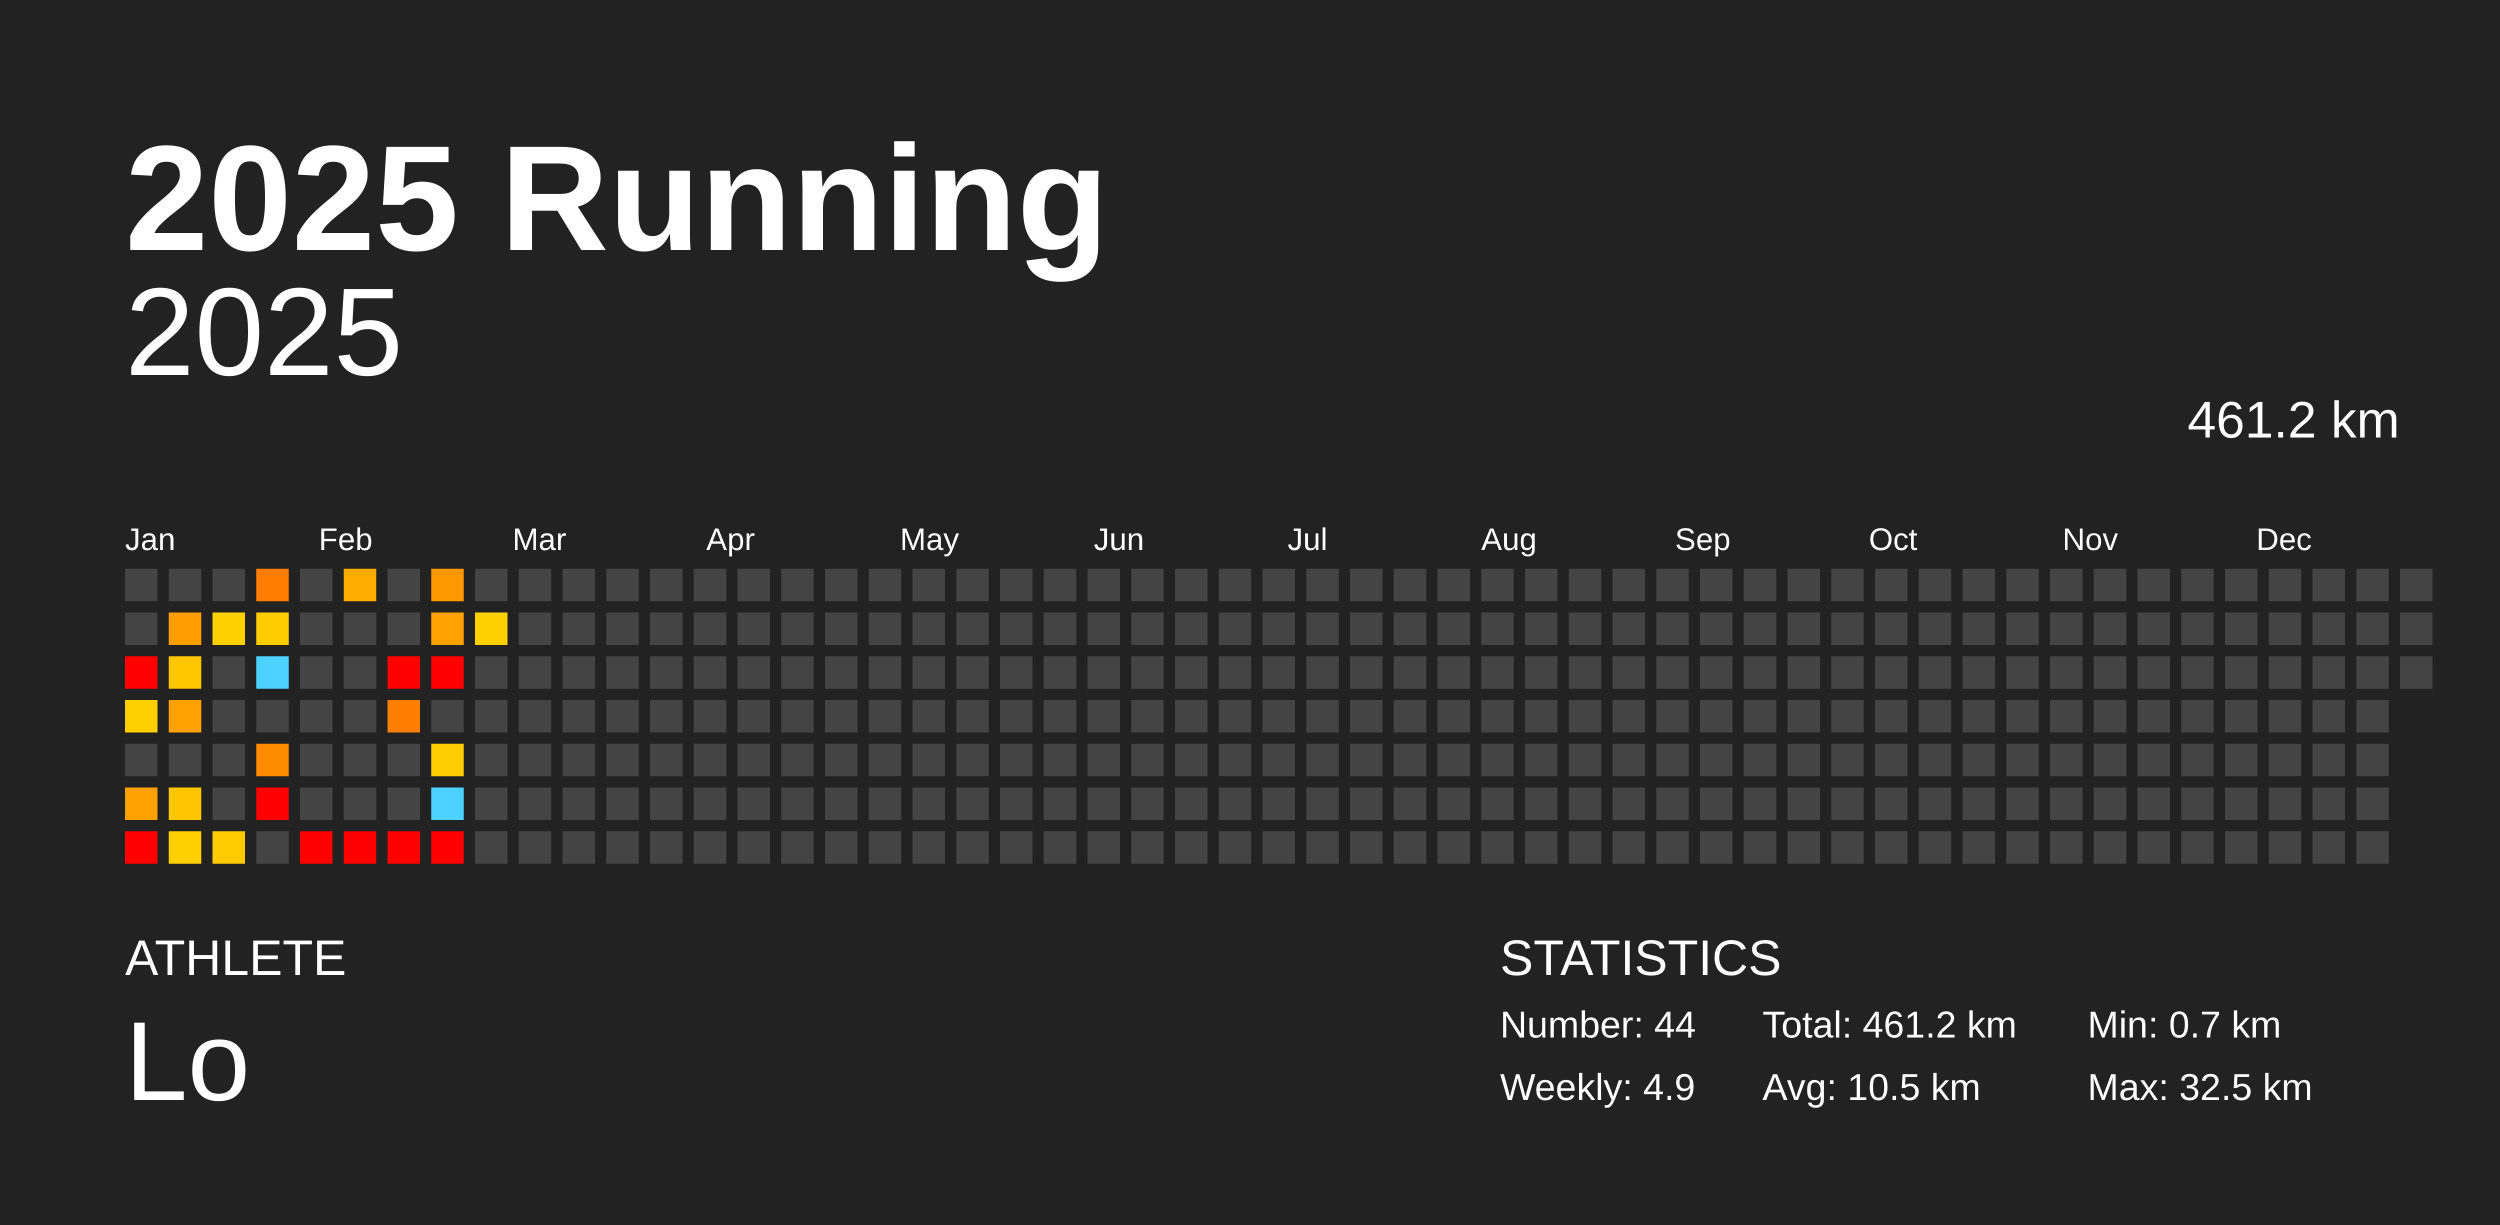
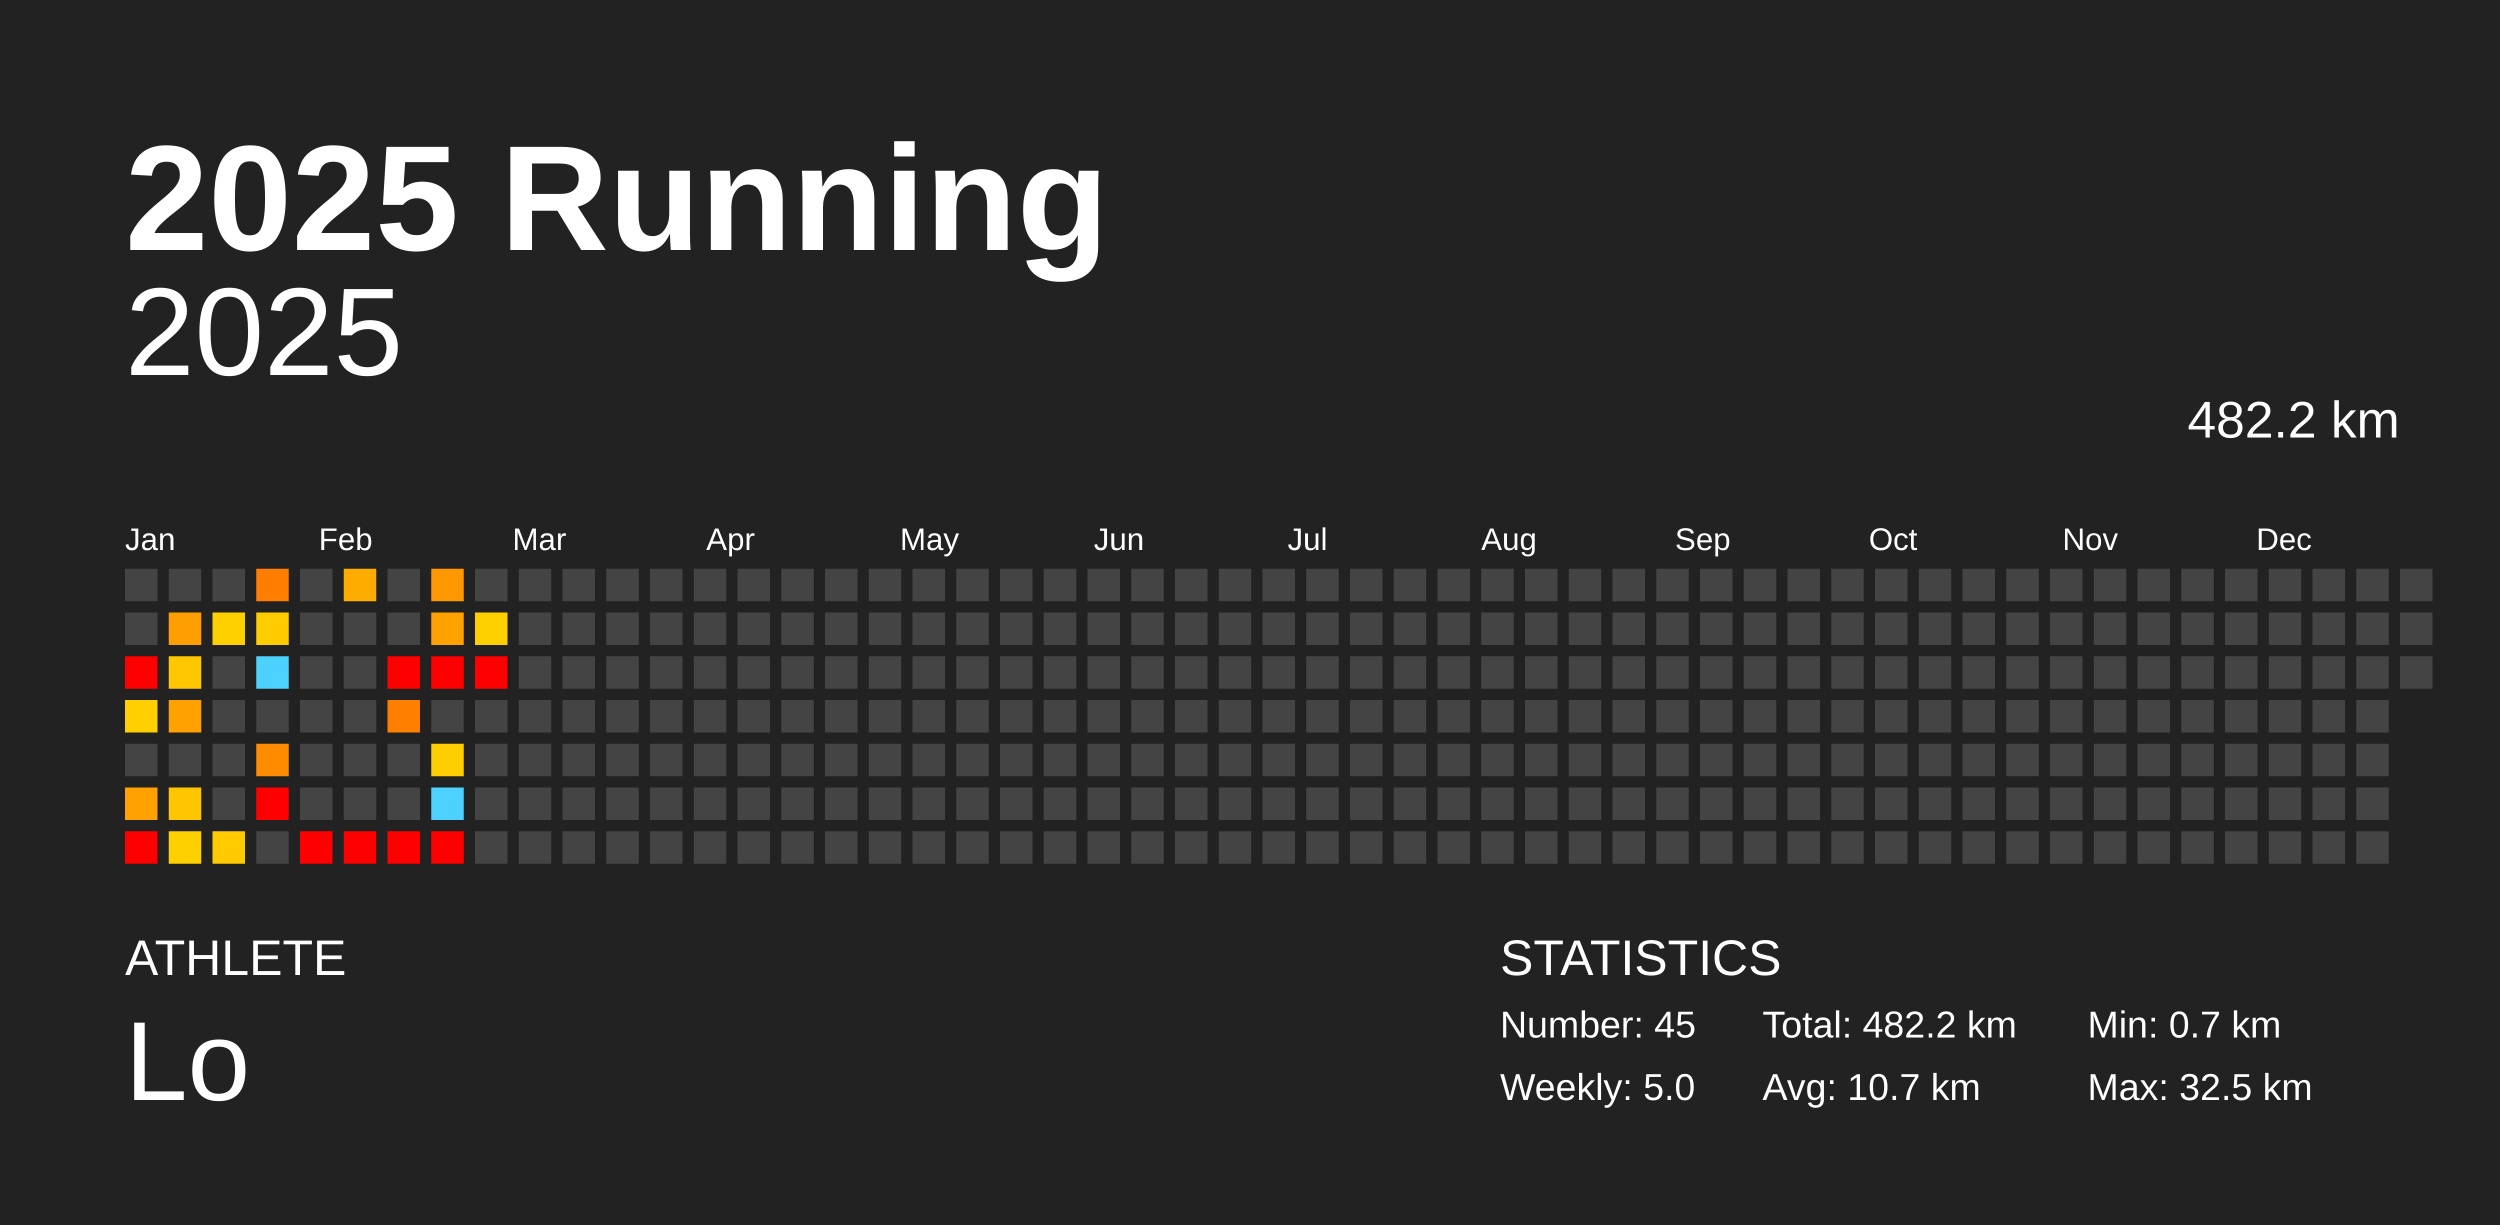
<svg xmlns="http://www.w3.org/2000/svg" baseProfile="full" height="98mm" version="1.1" viewBox="0,0,200,98" width="200mm">
  <defs />
  <rect fill="#222222" height="98" width="200" x="0" y="0" />
  <text fill="#FFFFFF" style="font-size:12px; font-family:Arial; font-weight:bold;" x="10" y="20">2025 Running</text>
  <text fill="#FFFFFF" style="font-size:4px; font-family:Arial" x="10" y="78">ATHLETE</text>
  <text fill="#FFFFFF" style="font-size:9px; font-family:Arial" x="10" y="88">Lo</text>
  <text fill="#FFFFFF" style="font-size:4px; font-family:Arial" x="120" y="78">STATISTICS</text>
-   <text fill="#FFFFFF" style="font-size:3px; font-family:Arial" x="120" y="83">Number: 44</text>
-   <text fill="#FFFFFF" style="font-size:3px; font-family:Arial" x="120" y="88">Weekly: 4.9</text>
-   <text fill="#FFFFFF" style="font-size:3px; font-family:Arial" x="141" y="83">Total: 461.2 km</text>
-   <text fill="#FFFFFF" style="font-size:3px; font-family:Arial" x="141" y="88">Avg: 10.5 km</text>
+   <text fill="#FFFFFF" style="font-size:3px; font-family:Arial" x="120" y="83">Number: 45</text>
+   <text fill="#FFFFFF" style="font-size:3px; font-family:Arial" x="120" y="88">Weekly: 5.0</text>
+   <text fill="#FFFFFF" style="font-size:3px; font-family:Arial" x="141" y="83">Total: 482.2 km</text>
+   <text fill="#FFFFFF" style="font-size:3px; font-family:Arial" x="141" y="88">Avg: 10.7 km</text>
  <text fill="#FFFFFF" style="font-size:3px; font-family:Arial" x="167" y="83">Min: 0.7 km</text>
  <text fill="#FFFFFF" style="font-size:3px; font-family:Arial" x="167" y="88">Max: 32.5 km</text>
  <text alignment-baseline="hanging" fill="#FFFFFF" style="font-size:10.0px; font-family:Arial;" x="10" y="30">2025</text>
-   <text alignment-baseline="hanging" fill="#FFFFFF" style="font-size:4.125px; font-family:Arial;" x="175" y="35">461.2 km</text>
+   <text alignment-baseline="hanging" fill="#FFFFFF" style="font-size:4.125px; font-family:Arial;" x="175" y="35">482.2 km</text>
  <text fill="#FFFFFF" style="font-size:2.5px; font-family:Arial" x="10.0" y="44">Jan</text>
  <text fill="#FFFFFF" style="font-size:2.5px; font-family:Arial" x="25.5" y="44">Feb</text>
  <text fill="#FFFFFF" style="font-size:2.5px; font-family:Arial" x="41.0" y="44">Mar</text>
  <text fill="#FFFFFF" style="font-size:2.5px; font-family:Arial" x="56.5" y="44">Apr</text>
  <text fill="#FFFFFF" style="font-size:2.5px; font-family:Arial" x="72.0" y="44">May</text>
  <text fill="#FFFFFF" style="font-size:2.5px; font-family:Arial" x="87.5" y="44">Jun</text>
  <text fill="#FFFFFF" style="font-size:2.5px; font-family:Arial" x="103.0" y="44">Jul</text>
  <text fill="#FFFFFF" style="font-size:2.5px; font-family:Arial" x="118.5" y="44">Aug</text>
  <text fill="#FFFFFF" style="font-size:2.5px; font-family:Arial" x="134.0" y="44">Sep</text>
  <text fill="#FFFFFF" style="font-size:2.5px; font-family:Arial" x="149.5" y="44">Oct</text>
  <text fill="#FFFFFF" style="font-size:2.5px; font-family:Arial" x="165.0" y="44">Nov</text>
  <text fill="#FFFFFF" style="font-size:2.5px; font-family:Arial" x="180.5" y="44">Dec</text>
  <rect fill="#444444" height="2.6" width="2.6" x="10.0" y="45.5" />
  <rect fill="#444444" height="2.6" width="2.6" x="10.0" y="49.0" />
  <rect fill="red" height="2.6" width="2.6" x="10.0" y="52.5" />
  <rect fill="#ffcf00" height="2.6" width="2.6" x="10.0" y="56.0" />
  <rect fill="#444444" height="2.6" width="2.6" x="10.0" y="59.5" />
  <rect fill="#ffa100" height="2.6" width="2.6" x="10.0" y="63.0" />
  <rect fill="red" height="2.6" width="2.6" x="10.0" y="66.5" />
  <rect fill="#444444" height="2.6" width="2.6" x="13.5" y="45.5" />
  <rect fill="#ff9e00" height="2.6" width="2.6" x="13.5" y="49.0" />
  <rect fill="#ffc700" height="2.6" width="2.6" x="13.5" y="52.5" />
  <rect fill="#ffa100" height="2.6" width="2.6" x="13.5" y="56.0" />
  <rect fill="#444444" height="2.6" width="2.6" x="13.5" y="59.5" />
  <rect fill="#ffc600" height="2.6" width="2.6" x="13.5" y="63.0" />
  <rect fill="#ffd000" height="2.6" width="2.6" x="13.5" y="66.5" />
  <rect fill="#444444" height="2.6" width="2.6" x="17.0" y="45.5" />
  <rect fill="#ffd000" height="2.6" width="2.6" x="17.0" y="49.0" />
  <rect fill="#444444" height="2.6" width="2.6" x="17.0" y="52.5" />
  <rect fill="#444444" height="2.6" width="2.6" x="17.0" y="56.0" />
  <rect fill="#444444" height="2.6" width="2.6" x="17.0" y="59.5" />
  <rect fill="#444444" height="2.6" width="2.6" x="17.0" y="63.0" />
  <rect fill="#ffcb00" height="2.6" width="2.6" x="17.0" y="66.5" />
  <rect fill="#ff7d00" height="2.6" width="2.6" x="20.5" y="45.5" />
  <rect fill="#ffcc00" height="2.6" width="2.6" x="20.5" y="49.0" />
  <rect fill="#4dd2ff" height="2.6" width="2.6" x="20.5" y="52.5" />
  <rect fill="#444444" height="2.6" width="2.6" x="20.5" y="56.0" />
  <rect fill="#ff8b00" height="2.6" width="2.6" x="20.5" y="59.5" />
  <rect fill="red" height="2.6" width="2.6" x="20.5" y="63.0" />
  <rect fill="#444444" height="2.6" width="2.6" x="20.5" y="66.5" />
  <rect fill="#444444" height="2.6" width="2.6" x="24.0" y="45.5" />
  <rect fill="#444444" height="2.6" width="2.6" x="24.0" y="49.0" />
  <rect fill="#444444" height="2.6" width="2.6" x="24.0" y="52.5" />
  <rect fill="#444444" height="2.6" width="2.6" x="24.0" y="56.0" />
  <rect fill="#444444" height="2.6" width="2.6" x="24.0" y="59.5" />
  <rect fill="#444444" height="2.6" width="2.6" x="24.0" y="63.0" />
  <rect fill="red" height="2.6" width="2.6" x="24.0" y="66.5" />
  <rect fill="#ffac00" height="2.6" width="2.6" x="27.5" y="45.5" />
  <rect fill="#444444" height="2.6" width="2.6" x="27.5" y="49.0" />
  <rect fill="#444444" height="2.6" width="2.6" x="27.5" y="52.5" />
  <rect fill="#444444" height="2.6" width="2.6" x="27.5" y="56.0" />
  <rect fill="#444444" height="2.6" width="2.6" x="27.5" y="59.5" />
  <rect fill="#444444" height="2.6" width="2.6" x="27.5" y="63.0" />
  <rect fill="red" height="2.6" width="2.6" x="27.5" y="66.5" />
  <rect fill="#444444" height="2.6" width="2.6" x="31.0" y="45.5" />
  <rect fill="#444444" height="2.6" width="2.6" x="31.0" y="49.0" />
  <rect fill="red" height="2.6" width="2.6" x="31.0" y="52.5" />
  <rect fill="#ff7f00" height="2.6" width="2.6" x="31.0" y="56.0" />
  <rect fill="#444444" height="2.6" width="2.6" x="31.0" y="59.5" />
  <rect fill="#444444" height="2.6" width="2.6" x="31.0" y="63.0" />
  <rect fill="red" height="2.6" width="2.6" x="31.0" y="66.5" />
  <rect fill="#ff9700" height="2.6" width="2.6" x="34.5" y="45.5" />
  <rect fill="#ffa100" height="2.6" width="2.6" x="34.5" y="49.0" />
  <rect fill="red" height="2.6" width="2.6" x="34.5" y="52.5" />
  <rect fill="#444444" height="2.6" width="2.6" x="34.5" y="56.0" />
  <rect fill="#ffce00" height="2.6" width="2.6" x="34.5" y="59.5" />
  <rect fill="#4dd2ff" height="2.6" width="2.6" x="34.5" y="63.0" />
  <rect fill="red" height="2.6" width="2.6" x="34.5" y="66.5" />
  <rect fill="#444444" height="2.6" width="2.6" x="38.0" y="45.5" />
  <rect fill="#ffd000" height="2.6" width="2.6" x="38.0" y="49.0" />
-   <rect fill="#444444" height="2.6" width="2.6" x="38.0" y="52.5" />
+   <rect fill="red" height="2.6" width="2.6" x="38.0" y="52.5" />
  <rect fill="#444444" height="2.6" width="2.6" x="38.0" y="56.0" />
  <rect fill="#444444" height="2.6" width="2.6" x="38.0" y="59.5" />
  <rect fill="#444444" height="2.6" width="2.6" x="38.0" y="63.0" />
  <rect fill="#444444" height="2.6" width="2.6" x="38.0" y="66.5" />
  <rect fill="#444444" height="2.6" width="2.6" x="41.5" y="45.5" />
  <rect fill="#444444" height="2.6" width="2.6" x="41.5" y="49.0" />
  <rect fill="#444444" height="2.6" width="2.6" x="41.5" y="52.5" />
  <rect fill="#444444" height="2.6" width="2.6" x="41.5" y="56.0" />
  <rect fill="#444444" height="2.6" width="2.6" x="41.5" y="59.5" />
  <rect fill="#444444" height="2.6" width="2.6" x="41.5" y="63.0" />
  <rect fill="#444444" height="2.6" width="2.6" x="41.5" y="66.5" />
  <rect fill="#444444" height="2.6" width="2.6" x="45.0" y="45.5" />
  <rect fill="#444444" height="2.6" width="2.6" x="45.0" y="49.0" />
  <rect fill="#444444" height="2.6" width="2.6" x="45.0" y="52.5" />
  <rect fill="#444444" height="2.6" width="2.6" x="45.0" y="56.0" />
  <rect fill="#444444" height="2.6" width="2.6" x="45.0" y="59.5" />
  <rect fill="#444444" height="2.6" width="2.6" x="45.0" y="63.0" />
  <rect fill="#444444" height="2.6" width="2.6" x="45.0" y="66.5" />
  <rect fill="#444444" height="2.6" width="2.6" x="48.5" y="45.5" />
  <rect fill="#444444" height="2.6" width="2.6" x="48.5" y="49.0" />
  <rect fill="#444444" height="2.6" width="2.6" x="48.5" y="52.5" />
  <rect fill="#444444" height="2.6" width="2.6" x="48.5" y="56.0" />
  <rect fill="#444444" height="2.6" width="2.6" x="48.5" y="59.5" />
  <rect fill="#444444" height="2.6" width="2.6" x="48.5" y="63.0" />
  <rect fill="#444444" height="2.6" width="2.6" x="48.5" y="66.5" />
  <rect fill="#444444" height="2.6" width="2.6" x="52.0" y="45.5" />
  <rect fill="#444444" height="2.6" width="2.6" x="52.0" y="49.0" />
  <rect fill="#444444" height="2.6" width="2.6" x="52.0" y="52.5" />
  <rect fill="#444444" height="2.6" width="2.6" x="52.0" y="56.0" />
  <rect fill="#444444" height="2.6" width="2.6" x="52.0" y="59.5" />
  <rect fill="#444444" height="2.6" width="2.6" x="52.0" y="63.0" />
  <rect fill="#444444" height="2.6" width="2.6" x="52.0" y="66.5" />
  <rect fill="#444444" height="2.6" width="2.6" x="55.5" y="45.5" />
  <rect fill="#444444" height="2.6" width="2.6" x="55.5" y="49.0" />
  <rect fill="#444444" height="2.6" width="2.6" x="55.5" y="52.5" />
  <rect fill="#444444" height="2.6" width="2.6" x="55.5" y="56.0" />
  <rect fill="#444444" height="2.6" width="2.6" x="55.5" y="59.5" />
  <rect fill="#444444" height="2.6" width="2.6" x="55.5" y="63.0" />
  <rect fill="#444444" height="2.6" width="2.6" x="55.5" y="66.5" />
  <rect fill="#444444" height="2.6" width="2.6" x="59.0" y="45.5" />
  <rect fill="#444444" height="2.6" width="2.6" x="59.0" y="49.0" />
  <rect fill="#444444" height="2.6" width="2.6" x="59.0" y="52.5" />
  <rect fill="#444444" height="2.6" width="2.6" x="59.0" y="56.0" />
  <rect fill="#444444" height="2.6" width="2.6" x="59.0" y="59.5" />
  <rect fill="#444444" height="2.6" width="2.6" x="59.0" y="63.0" />
  <rect fill="#444444" height="2.6" width="2.6" x="59.0" y="66.5" />
  <rect fill="#444444" height="2.6" width="2.6" x="62.5" y="45.5" />
  <rect fill="#444444" height="2.6" width="2.6" x="62.5" y="49.0" />
  <rect fill="#444444" height="2.6" width="2.6" x="62.5" y="52.5" />
  <rect fill="#444444" height="2.6" width="2.6" x="62.5" y="56.0" />
  <rect fill="#444444" height="2.6" width="2.6" x="62.5" y="59.5" />
  <rect fill="#444444" height="2.6" width="2.6" x="62.5" y="63.0" />
  <rect fill="#444444" height="2.6" width="2.6" x="62.5" y="66.5" />
  <rect fill="#444444" height="2.6" width="2.6" x="66.0" y="45.5" />
  <rect fill="#444444" height="2.6" width="2.6" x="66.0" y="49.0" />
  <rect fill="#444444" height="2.6" width="2.6" x="66.0" y="52.5" />
  <rect fill="#444444" height="2.6" width="2.6" x="66.0" y="56.0" />
  <rect fill="#444444" height="2.6" width="2.6" x="66.0" y="59.5" />
  <rect fill="#444444" height="2.6" width="2.6" x="66.0" y="63.0" />
  <rect fill="#444444" height="2.6" width="2.6" x="66.0" y="66.5" />
  <rect fill="#444444" height="2.6" width="2.6" x="69.5" y="45.5" />
  <rect fill="#444444" height="2.6" width="2.6" x="69.5" y="49.0" />
  <rect fill="#444444" height="2.6" width="2.6" x="69.5" y="52.5" />
  <rect fill="#444444" height="2.6" width="2.6" x="69.5" y="56.0" />
  <rect fill="#444444" height="2.6" width="2.6" x="69.5" y="59.5" />
  <rect fill="#444444" height="2.6" width="2.6" x="69.5" y="63.0" />
  <rect fill="#444444" height="2.6" width="2.6" x="69.5" y="66.5" />
  <rect fill="#444444" height="2.6" width="2.6" x="73.0" y="45.5" />
  <rect fill="#444444" height="2.6" width="2.6" x="73.0" y="49.0" />
  <rect fill="#444444" height="2.6" width="2.6" x="73.0" y="52.5" />
  <rect fill="#444444" height="2.6" width="2.6" x="73.0" y="56.0" />
  <rect fill="#444444" height="2.6" width="2.6" x="73.0" y="59.5" />
  <rect fill="#444444" height="2.6" width="2.6" x="73.0" y="63.0" />
  <rect fill="#444444" height="2.6" width="2.6" x="73.0" y="66.5" />
  <rect fill="#444444" height="2.6" width="2.6" x="76.5" y="45.5" />
  <rect fill="#444444" height="2.6" width="2.6" x="76.5" y="49.0" />
  <rect fill="#444444" height="2.6" width="2.6" x="76.5" y="52.5" />
  <rect fill="#444444" height="2.6" width="2.6" x="76.5" y="56.0" />
  <rect fill="#444444" height="2.6" width="2.6" x="76.5" y="59.5" />
  <rect fill="#444444" height="2.6" width="2.6" x="76.5" y="63.0" />
  <rect fill="#444444" height="2.6" width="2.6" x="76.5" y="66.5" />
  <rect fill="#444444" height="2.6" width="2.6" x="80.0" y="45.5" />
  <rect fill="#444444" height="2.6" width="2.6" x="80.0" y="49.0" />
  <rect fill="#444444" height="2.6" width="2.6" x="80.0" y="52.5" />
  <rect fill="#444444" height="2.6" width="2.6" x="80.0" y="56.0" />
  <rect fill="#444444" height="2.6" width="2.6" x="80.0" y="59.5" />
  <rect fill="#444444" height="2.6" width="2.6" x="80.0" y="63.0" />
  <rect fill="#444444" height="2.6" width="2.6" x="80.0" y="66.5" />
  <rect fill="#444444" height="2.6" width="2.6" x="83.5" y="45.5" />
  <rect fill="#444444" height="2.6" width="2.6" x="83.5" y="49.0" />
  <rect fill="#444444" height="2.6" width="2.6" x="83.5" y="52.5" />
  <rect fill="#444444" height="2.6" width="2.6" x="83.5" y="56.0" />
  <rect fill="#444444" height="2.6" width="2.6" x="83.5" y="59.5" />
  <rect fill="#444444" height="2.6" width="2.6" x="83.5" y="63.0" />
  <rect fill="#444444" height="2.6" width="2.6" x="83.5" y="66.5" />
  <rect fill="#444444" height="2.6" width="2.6" x="87.0" y="45.5" />
  <rect fill="#444444" height="2.6" width="2.6" x="87.0" y="49.0" />
  <rect fill="#444444" height="2.6" width="2.6" x="87.0" y="52.5" />
  <rect fill="#444444" height="2.6" width="2.6" x="87.0" y="56.0" />
  <rect fill="#444444" height="2.6" width="2.6" x="87.0" y="59.5" />
  <rect fill="#444444" height="2.6" width="2.6" x="87.0" y="63.0" />
  <rect fill="#444444" height="2.6" width="2.6" x="87.0" y="66.5" />
  <rect fill="#444444" height="2.6" width="2.6" x="90.5" y="45.5" />
  <rect fill="#444444" height="2.6" width="2.6" x="90.5" y="49.0" />
  <rect fill="#444444" height="2.6" width="2.6" x="90.5" y="52.5" />
  <rect fill="#444444" height="2.6" width="2.6" x="90.5" y="56.0" />
  <rect fill="#444444" height="2.6" width="2.6" x="90.5" y="59.5" />
  <rect fill="#444444" height="2.6" width="2.6" x="90.5" y="63.0" />
  <rect fill="#444444" height="2.6" width="2.6" x="90.5" y="66.5" />
  <rect fill="#444444" height="2.6" width="2.6" x="94.0" y="45.5" />
  <rect fill="#444444" height="2.6" width="2.6" x="94.0" y="49.0" />
  <rect fill="#444444" height="2.6" width="2.6" x="94.0" y="52.5" />
  <rect fill="#444444" height="2.6" width="2.6" x="94.0" y="56.0" />
  <rect fill="#444444" height="2.6" width="2.6" x="94.0" y="59.5" />
  <rect fill="#444444" height="2.6" width="2.6" x="94.0" y="63.0" />
  <rect fill="#444444" height="2.6" width="2.6" x="94.0" y="66.5" />
  <rect fill="#444444" height="2.6" width="2.6" x="97.5" y="45.5" />
  <rect fill="#444444" height="2.6" width="2.6" x="97.5" y="49.0" />
  <rect fill="#444444" height="2.6" width="2.6" x="97.5" y="52.5" />
  <rect fill="#444444" height="2.6" width="2.6" x="97.5" y="56.0" />
  <rect fill="#444444" height="2.6" width="2.6" x="97.5" y="59.5" />
  <rect fill="#444444" height="2.6" width="2.6" x="97.5" y="63.0" />
  <rect fill="#444444" height="2.6" width="2.6" x="97.5" y="66.5" />
  <rect fill="#444444" height="2.6" width="2.6" x="101.0" y="45.5" />
  <rect fill="#444444" height="2.6" width="2.6" x="101.0" y="49.0" />
  <rect fill="#444444" height="2.6" width="2.6" x="101.0" y="52.5" />
  <rect fill="#444444" height="2.6" width="2.6" x="101.0" y="56.0" />
  <rect fill="#444444" height="2.6" width="2.6" x="101.0" y="59.5" />
  <rect fill="#444444" height="2.6" width="2.6" x="101.0" y="63.0" />
  <rect fill="#444444" height="2.6" width="2.6" x="101.0" y="66.5" />
  <rect fill="#444444" height="2.6" width="2.6" x="104.5" y="45.5" />
  <rect fill="#444444" height="2.6" width="2.6" x="104.5" y="49.0" />
  <rect fill="#444444" height="2.6" width="2.6" x="104.5" y="52.5" />
  <rect fill="#444444" height="2.6" width="2.6" x="104.5" y="56.0" />
  <rect fill="#444444" height="2.6" width="2.6" x="104.5" y="59.5" />
  <rect fill="#444444" height="2.6" width="2.6" x="104.5" y="63.0" />
  <rect fill="#444444" height="2.6" width="2.6" x="104.5" y="66.5" />
  <rect fill="#444444" height="2.6" width="2.6" x="108.0" y="45.5" />
  <rect fill="#444444" height="2.6" width="2.6" x="108.0" y="49.0" />
  <rect fill="#444444" height="2.6" width="2.6" x="108.0" y="52.5" />
  <rect fill="#444444" height="2.6" width="2.6" x="108.0" y="56.0" />
  <rect fill="#444444" height="2.6" width="2.6" x="108.0" y="59.5" />
  <rect fill="#444444" height="2.6" width="2.6" x="108.0" y="63.0" />
  <rect fill="#444444" height="2.6" width="2.6" x="108.0" y="66.5" />
  <rect fill="#444444" height="2.6" width="2.6" x="111.5" y="45.5" />
  <rect fill="#444444" height="2.6" width="2.6" x="111.5" y="49.0" />
  <rect fill="#444444" height="2.6" width="2.6" x="111.5" y="52.5" />
  <rect fill="#444444" height="2.6" width="2.6" x="111.5" y="56.0" />
  <rect fill="#444444" height="2.6" width="2.6" x="111.5" y="59.5" />
  <rect fill="#444444" height="2.6" width="2.6" x="111.5" y="63.0" />
  <rect fill="#444444" height="2.6" width="2.6" x="111.5" y="66.5" />
  <rect fill="#444444" height="2.6" width="2.6" x="115.0" y="45.5" />
  <rect fill="#444444" height="2.6" width="2.6" x="115.0" y="49.0" />
  <rect fill="#444444" height="2.6" width="2.6" x="115.0" y="52.5" />
  <rect fill="#444444" height="2.6" width="2.6" x="115.0" y="56.0" />
  <rect fill="#444444" height="2.6" width="2.6" x="115.0" y="59.5" />
  <rect fill="#444444" height="2.6" width="2.6" x="115.0" y="63.0" />
  <rect fill="#444444" height="2.6" width="2.6" x="115.0" y="66.5" />
  <rect fill="#444444" height="2.6" width="2.6" x="118.5" y="45.5" />
  <rect fill="#444444" height="2.6" width="2.6" x="118.5" y="49.0" />
  <rect fill="#444444" height="2.6" width="2.6" x="118.5" y="52.5" />
  <rect fill="#444444" height="2.6" width="2.6" x="118.5" y="56.0" />
  <rect fill="#444444" height="2.6" width="2.6" x="118.5" y="59.5" />
  <rect fill="#444444" height="2.6" width="2.6" x="118.5" y="63.0" />
  <rect fill="#444444" height="2.6" width="2.6" x="118.5" y="66.5" />
  <rect fill="#444444" height="2.6" width="2.6" x="122.0" y="45.5" />
  <rect fill="#444444" height="2.6" width="2.6" x="122.0" y="49.0" />
  <rect fill="#444444" height="2.6" width="2.6" x="122.0" y="52.5" />
  <rect fill="#444444" height="2.6" width="2.6" x="122.0" y="56.0" />
  <rect fill="#444444" height="2.6" width="2.6" x="122.0" y="59.5" />
  <rect fill="#444444" height="2.6" width="2.6" x="122.0" y="63.0" />
  <rect fill="#444444" height="2.6" width="2.6" x="122.0" y="66.5" />
  <rect fill="#444444" height="2.6" width="2.6" x="125.5" y="45.5" />
  <rect fill="#444444" height="2.6" width="2.6" x="125.5" y="49.0" />
  <rect fill="#444444" height="2.6" width="2.6" x="125.5" y="52.5" />
  <rect fill="#444444" height="2.6" width="2.6" x="125.5" y="56.0" />
  <rect fill="#444444" height="2.6" width="2.6" x="125.5" y="59.5" />
  <rect fill="#444444" height="2.6" width="2.6" x="125.5" y="63.0" />
  <rect fill="#444444" height="2.6" width="2.6" x="125.5" y="66.5" />
  <rect fill="#444444" height="2.6" width="2.6" x="129.0" y="45.5" />
  <rect fill="#444444" height="2.6" width="2.6" x="129.0" y="49.0" />
  <rect fill="#444444" height="2.6" width="2.6" x="129.0" y="52.5" />
  <rect fill="#444444" height="2.6" width="2.6" x="129.0" y="56.0" />
  <rect fill="#444444" height="2.6" width="2.6" x="129.0" y="59.5" />
  <rect fill="#444444" height="2.6" width="2.6" x="129.0" y="63.0" />
  <rect fill="#444444" height="2.6" width="2.6" x="129.0" y="66.5" />
  <rect fill="#444444" height="2.6" width="2.6" x="132.5" y="45.5" />
  <rect fill="#444444" height="2.6" width="2.6" x="132.5" y="49.0" />
  <rect fill="#444444" height="2.6" width="2.6" x="132.5" y="52.5" />
  <rect fill="#444444" height="2.6" width="2.6" x="132.5" y="56.0" />
  <rect fill="#444444" height="2.6" width="2.6" x="132.5" y="59.5" />
  <rect fill="#444444" height="2.6" width="2.6" x="132.5" y="63.0" />
  <rect fill="#444444" height="2.6" width="2.6" x="132.5" y="66.5" />
  <rect fill="#444444" height="2.6" width="2.6" x="136.0" y="45.5" />
  <rect fill="#444444" height="2.6" width="2.6" x="136.0" y="49.0" />
  <rect fill="#444444" height="2.6" width="2.6" x="136.0" y="52.5" />
  <rect fill="#444444" height="2.6" width="2.6" x="136.0" y="56.0" />
  <rect fill="#444444" height="2.6" width="2.6" x="136.0" y="59.5" />
  <rect fill="#444444" height="2.6" width="2.6" x="136.0" y="63.0" />
  <rect fill="#444444" height="2.6" width="2.6" x="136.0" y="66.5" />
  <rect fill="#444444" height="2.6" width="2.6" x="139.5" y="45.5" />
  <rect fill="#444444" height="2.6" width="2.6" x="139.5" y="49.0" />
  <rect fill="#444444" height="2.6" width="2.6" x="139.5" y="52.5" />
  <rect fill="#444444" height="2.6" width="2.6" x="139.5" y="56.0" />
  <rect fill="#444444" height="2.6" width="2.6" x="139.5" y="59.5" />
  <rect fill="#444444" height="2.6" width="2.6" x="139.5" y="63.0" />
  <rect fill="#444444" height="2.6" width="2.6" x="139.5" y="66.5" />
  <rect fill="#444444" height="2.6" width="2.6" x="143.0" y="45.5" />
  <rect fill="#444444" height="2.6" width="2.6" x="143.0" y="49.0" />
  <rect fill="#444444" height="2.6" width="2.6" x="143.0" y="52.5" />
  <rect fill="#444444" height="2.6" width="2.6" x="143.0" y="56.0" />
  <rect fill="#444444" height="2.6" width="2.6" x="143.0" y="59.5" />
  <rect fill="#444444" height="2.6" width="2.6" x="143.0" y="63.0" />
  <rect fill="#444444" height="2.6" width="2.6" x="143.0" y="66.5" />
  <rect fill="#444444" height="2.6" width="2.6" x="146.5" y="45.5" />
  <rect fill="#444444" height="2.6" width="2.6" x="146.5" y="49.0" />
  <rect fill="#444444" height="2.6" width="2.6" x="146.5" y="52.5" />
  <rect fill="#444444" height="2.6" width="2.6" x="146.5" y="56.0" />
  <rect fill="#444444" height="2.6" width="2.6" x="146.5" y="59.5" />
  <rect fill="#444444" height="2.6" width="2.6" x="146.5" y="63.0" />
  <rect fill="#444444" height="2.6" width="2.6" x="146.5" y="66.5" />
  <rect fill="#444444" height="2.6" width="2.6" x="150.0" y="45.5" />
  <rect fill="#444444" height="2.6" width="2.6" x="150.0" y="49.0" />
  <rect fill="#444444" height="2.6" width="2.6" x="150.0" y="52.5" />
  <rect fill="#444444" height="2.6" width="2.6" x="150.0" y="56.0" />
  <rect fill="#444444" height="2.6" width="2.6" x="150.0" y="59.5" />
  <rect fill="#444444" height="2.6" width="2.6" x="150.0" y="63.0" />
  <rect fill="#444444" height="2.6" width="2.6" x="150.0" y="66.5" />
  <rect fill="#444444" height="2.6" width="2.6" x="153.5" y="45.5" />
  <rect fill="#444444" height="2.6" width="2.6" x="153.5" y="49.0" />
  <rect fill="#444444" height="2.6" width="2.6" x="153.5" y="52.5" />
  <rect fill="#444444" height="2.6" width="2.6" x="153.5" y="56.0" />
  <rect fill="#444444" height="2.6" width="2.6" x="153.5" y="59.5" />
  <rect fill="#444444" height="2.6" width="2.6" x="153.5" y="63.0" />
  <rect fill="#444444" height="2.6" width="2.6" x="153.5" y="66.5" />
  <rect fill="#444444" height="2.6" width="2.6" x="157.0" y="45.5" />
  <rect fill="#444444" height="2.6" width="2.6" x="157.0" y="49.0" />
  <rect fill="#444444" height="2.6" width="2.6" x="157.0" y="52.5" />
  <rect fill="#444444" height="2.6" width="2.6" x="157.0" y="56.0" />
  <rect fill="#444444" height="2.6" width="2.6" x="157.0" y="59.5" />
  <rect fill="#444444" height="2.6" width="2.6" x="157.0" y="63.0" />
  <rect fill="#444444" height="2.6" width="2.6" x="157.0" y="66.5" />
  <rect fill="#444444" height="2.6" width="2.6" x="160.5" y="45.5" />
  <rect fill="#444444" height="2.6" width="2.6" x="160.5" y="49.0" />
  <rect fill="#444444" height="2.6" width="2.6" x="160.5" y="52.5" />
  <rect fill="#444444" height="2.6" width="2.6" x="160.5" y="56.0" />
  <rect fill="#444444" height="2.6" width="2.6" x="160.5" y="59.5" />
  <rect fill="#444444" height="2.6" width="2.6" x="160.5" y="63.0" />
  <rect fill="#444444" height="2.6" width="2.6" x="160.5" y="66.5" />
  <rect fill="#444444" height="2.6" width="2.6" x="164.0" y="45.5" />
  <rect fill="#444444" height="2.6" width="2.6" x="164.0" y="49.0" />
  <rect fill="#444444" height="2.6" width="2.6" x="164.0" y="52.5" />
  <rect fill="#444444" height="2.6" width="2.6" x="164.0" y="56.0" />
  <rect fill="#444444" height="2.6" width="2.6" x="164.0" y="59.5" />
  <rect fill="#444444" height="2.6" width="2.6" x="164.0" y="63.0" />
  <rect fill="#444444" height="2.6" width="2.6" x="164.0" y="66.5" />
  <rect fill="#444444" height="2.6" width="2.6" x="167.5" y="45.5" />
  <rect fill="#444444" height="2.6" width="2.6" x="167.5" y="49.0" />
  <rect fill="#444444" height="2.6" width="2.6" x="167.5" y="52.5" />
  <rect fill="#444444" height="2.6" width="2.6" x="167.5" y="56.0" />
  <rect fill="#444444" height="2.6" width="2.6" x="167.5" y="59.5" />
  <rect fill="#444444" height="2.6" width="2.6" x="167.5" y="63.0" />
  <rect fill="#444444" height="2.6" width="2.6" x="167.5" y="66.5" />
  <rect fill="#444444" height="2.6" width="2.6" x="171.0" y="45.5" />
  <rect fill="#444444" height="2.6" width="2.6" x="171.0" y="49.0" />
  <rect fill="#444444" height="2.6" width="2.6" x="171.0" y="52.5" />
  <rect fill="#444444" height="2.6" width="2.6" x="171.0" y="56.0" />
  <rect fill="#444444" height="2.6" width="2.6" x="171.0" y="59.5" />
  <rect fill="#444444" height="2.6" width="2.6" x="171.0" y="63.0" />
  <rect fill="#444444" height="2.6" width="2.6" x="171.0" y="66.5" />
  <rect fill="#444444" height="2.6" width="2.6" x="174.5" y="45.5" />
  <rect fill="#444444" height="2.6" width="2.6" x="174.5" y="49.0" />
  <rect fill="#444444" height="2.6" width="2.6" x="174.5" y="52.5" />
  <rect fill="#444444" height="2.6" width="2.6" x="174.5" y="56.0" />
  <rect fill="#444444" height="2.6" width="2.6" x="174.5" y="59.5" />
  <rect fill="#444444" height="2.6" width="2.6" x="174.5" y="63.0" />
  <rect fill="#444444" height="2.6" width="2.6" x="174.5" y="66.5" />
  <rect fill="#444444" height="2.6" width="2.6" x="178.0" y="45.5" />
  <rect fill="#444444" height="2.6" width="2.6" x="178.0" y="49.0" />
  <rect fill="#444444" height="2.6" width="2.6" x="178.0" y="52.5" />
  <rect fill="#444444" height="2.6" width="2.6" x="178.0" y="56.0" />
  <rect fill="#444444" height="2.6" width="2.6" x="178.0" y="59.5" />
  <rect fill="#444444" height="2.6" width="2.6" x="178.0" y="63.0" />
  <rect fill="#444444" height="2.6" width="2.6" x="178.0" y="66.5" />
  <rect fill="#444444" height="2.6" width="2.6" x="181.5" y="45.5" />
  <rect fill="#444444" height="2.6" width="2.6" x="181.5" y="49.0" />
  <rect fill="#444444" height="2.6" width="2.6" x="181.5" y="52.5" />
  <rect fill="#444444" height="2.6" width="2.6" x="181.5" y="56.0" />
  <rect fill="#444444" height="2.6" width="2.6" x="181.5" y="59.5" />
  <rect fill="#444444" height="2.6" width="2.6" x="181.5" y="63.0" />
  <rect fill="#444444" height="2.6" width="2.6" x="181.5" y="66.5" />
  <rect fill="#444444" height="2.6" width="2.6" x="185.0" y="45.5" />
  <rect fill="#444444" height="2.6" width="2.6" x="185.0" y="49.0" />
  <rect fill="#444444" height="2.6" width="2.6" x="185.0" y="52.5" />
  <rect fill="#444444" height="2.6" width="2.6" x="185.0" y="56.0" />
  <rect fill="#444444" height="2.6" width="2.6" x="185.0" y="59.5" />
  <rect fill="#444444" height="2.6" width="2.6" x="185.0" y="63.0" />
  <rect fill="#444444" height="2.6" width="2.6" x="185.0" y="66.5" />
  <rect fill="#444444" height="2.6" width="2.6" x="188.5" y="45.5" />
  <rect fill="#444444" height="2.6" width="2.6" x="188.5" y="49.0" />
  <rect fill="#444444" height="2.6" width="2.6" x="188.5" y="52.5" />
  <rect fill="#444444" height="2.6" width="2.6" x="188.5" y="56.0" />
  <rect fill="#444444" height="2.6" width="2.6" x="188.5" y="59.5" />
  <rect fill="#444444" height="2.6" width="2.6" x="188.5" y="63.0" />
  <rect fill="#444444" height="2.6" width="2.6" x="188.5" y="66.5" />
  <rect fill="#444444" height="2.6" width="2.6" x="192.0" y="45.5" />
  <rect fill="#444444" height="2.6" width="2.6" x="192.0" y="49.0" />
  <rect fill="#444444" height="2.6" width="2.6" x="192.0" y="52.5" />
</svg>
